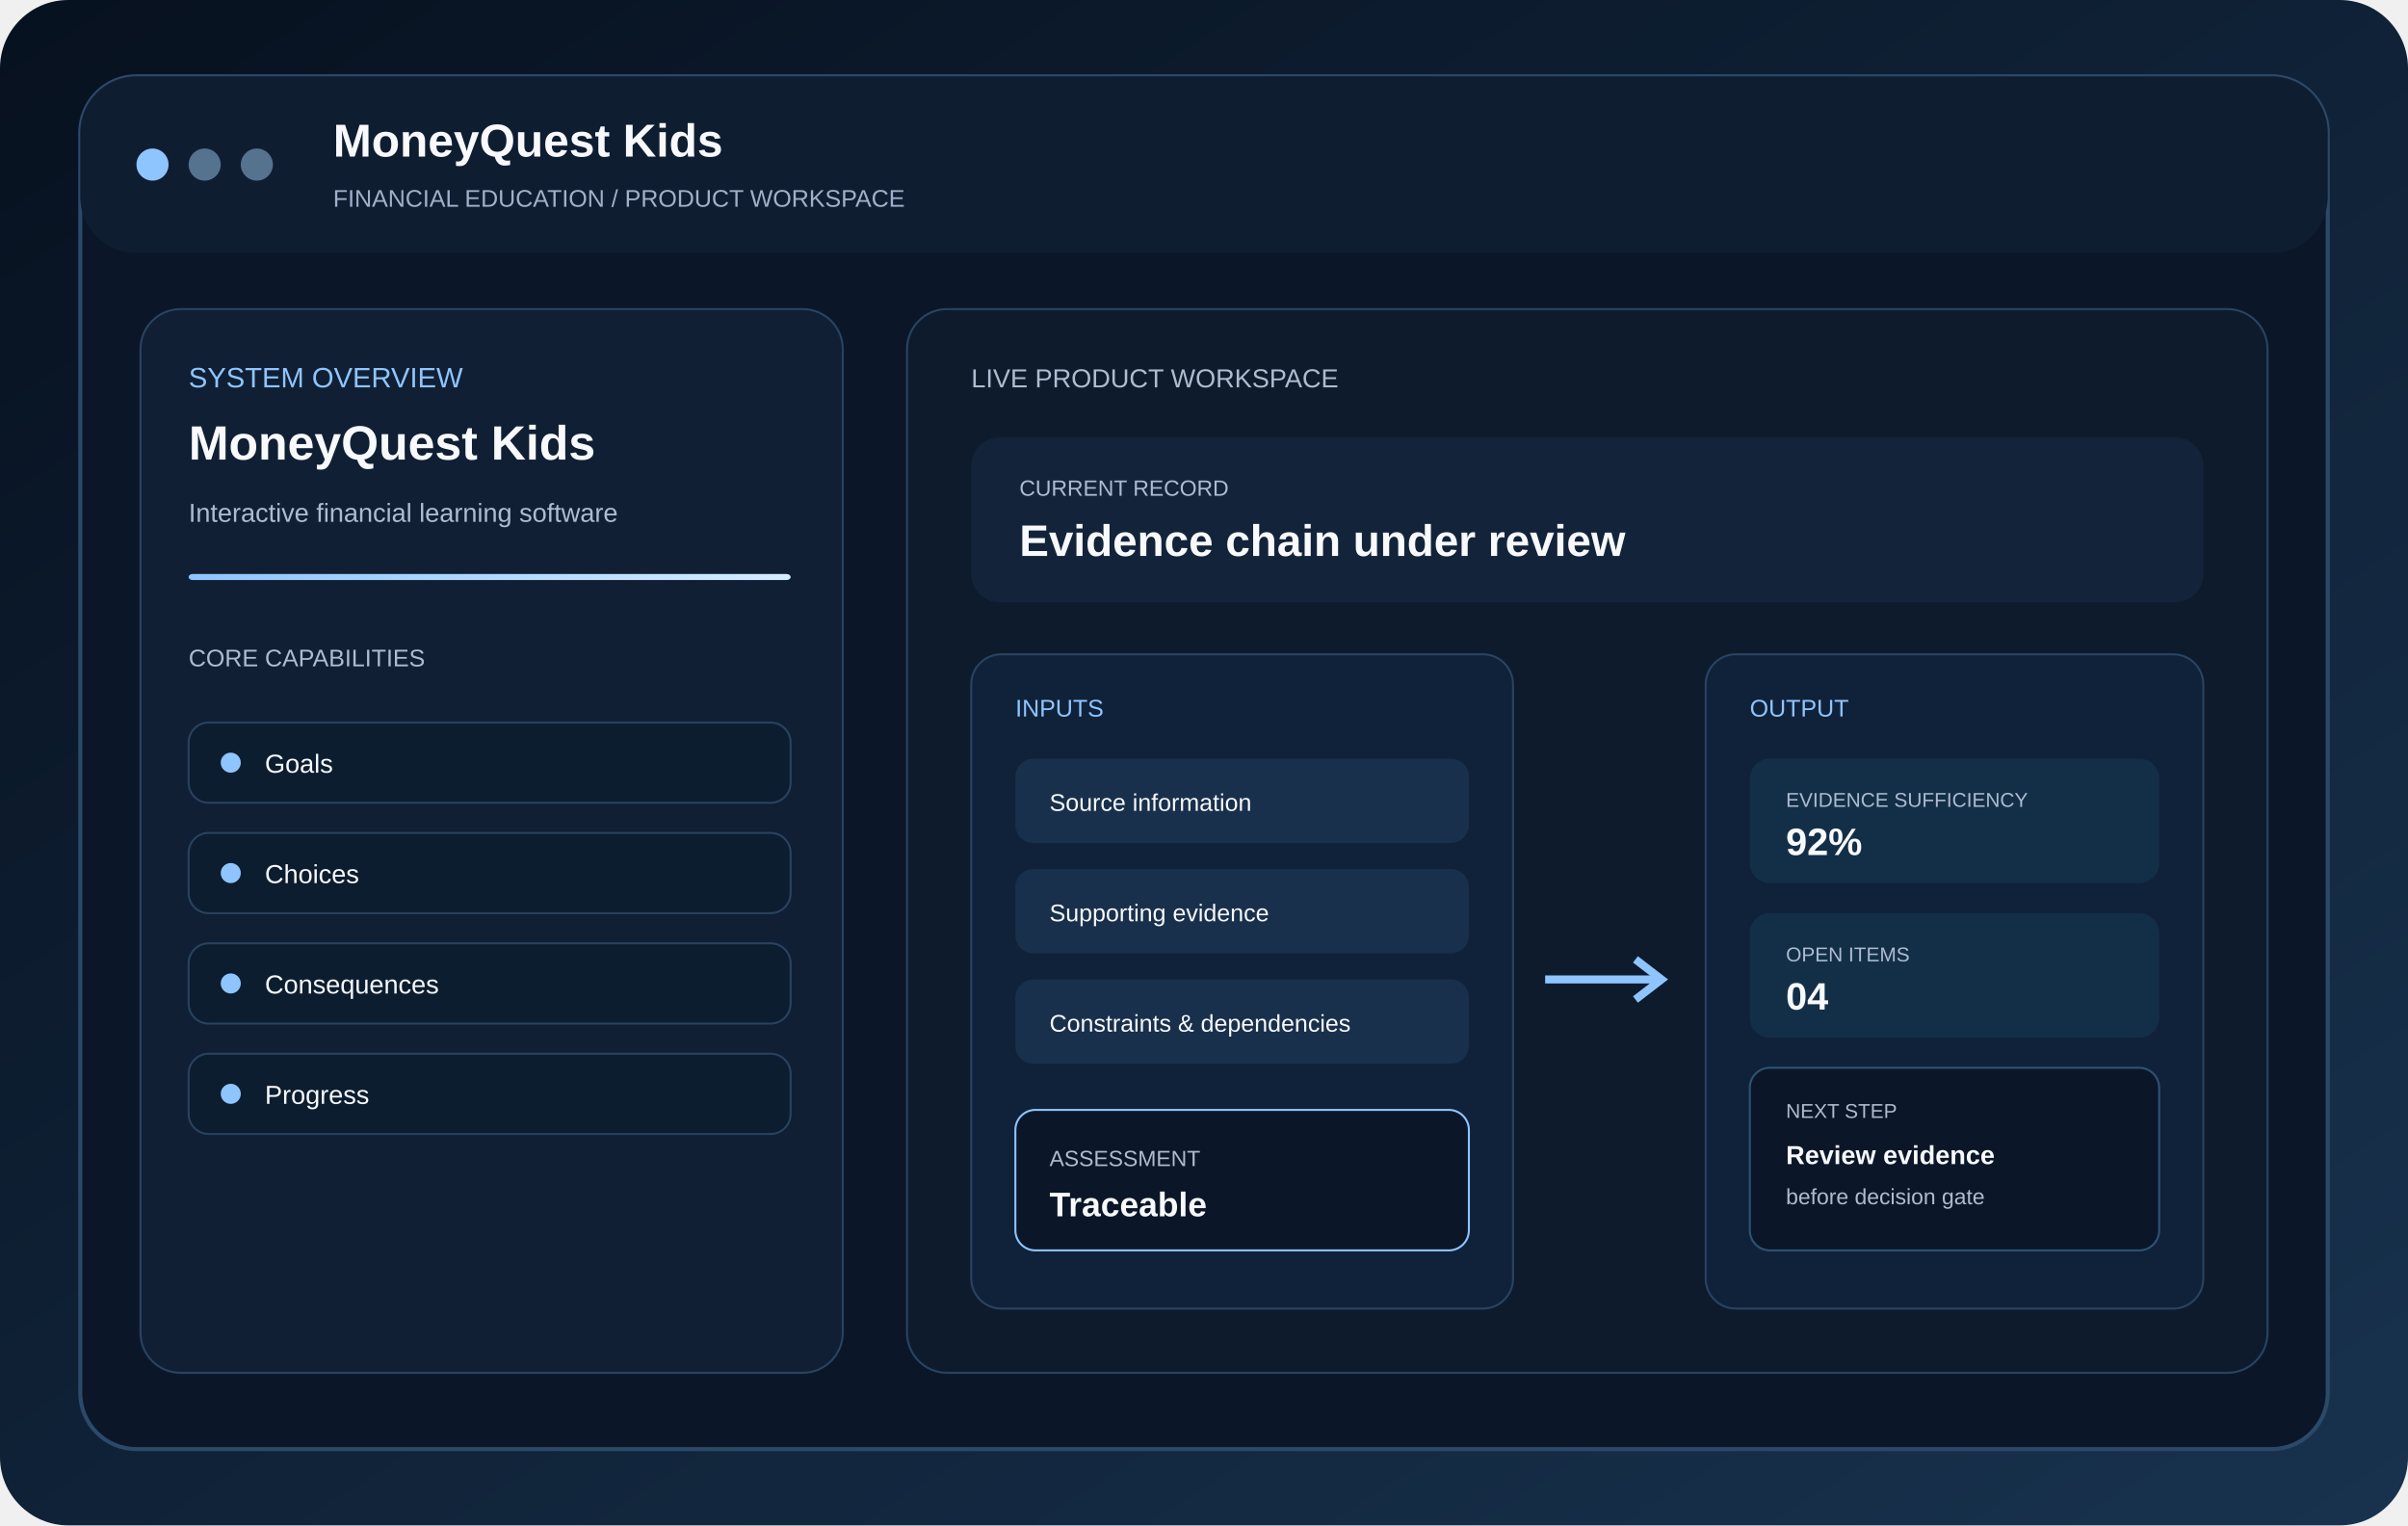
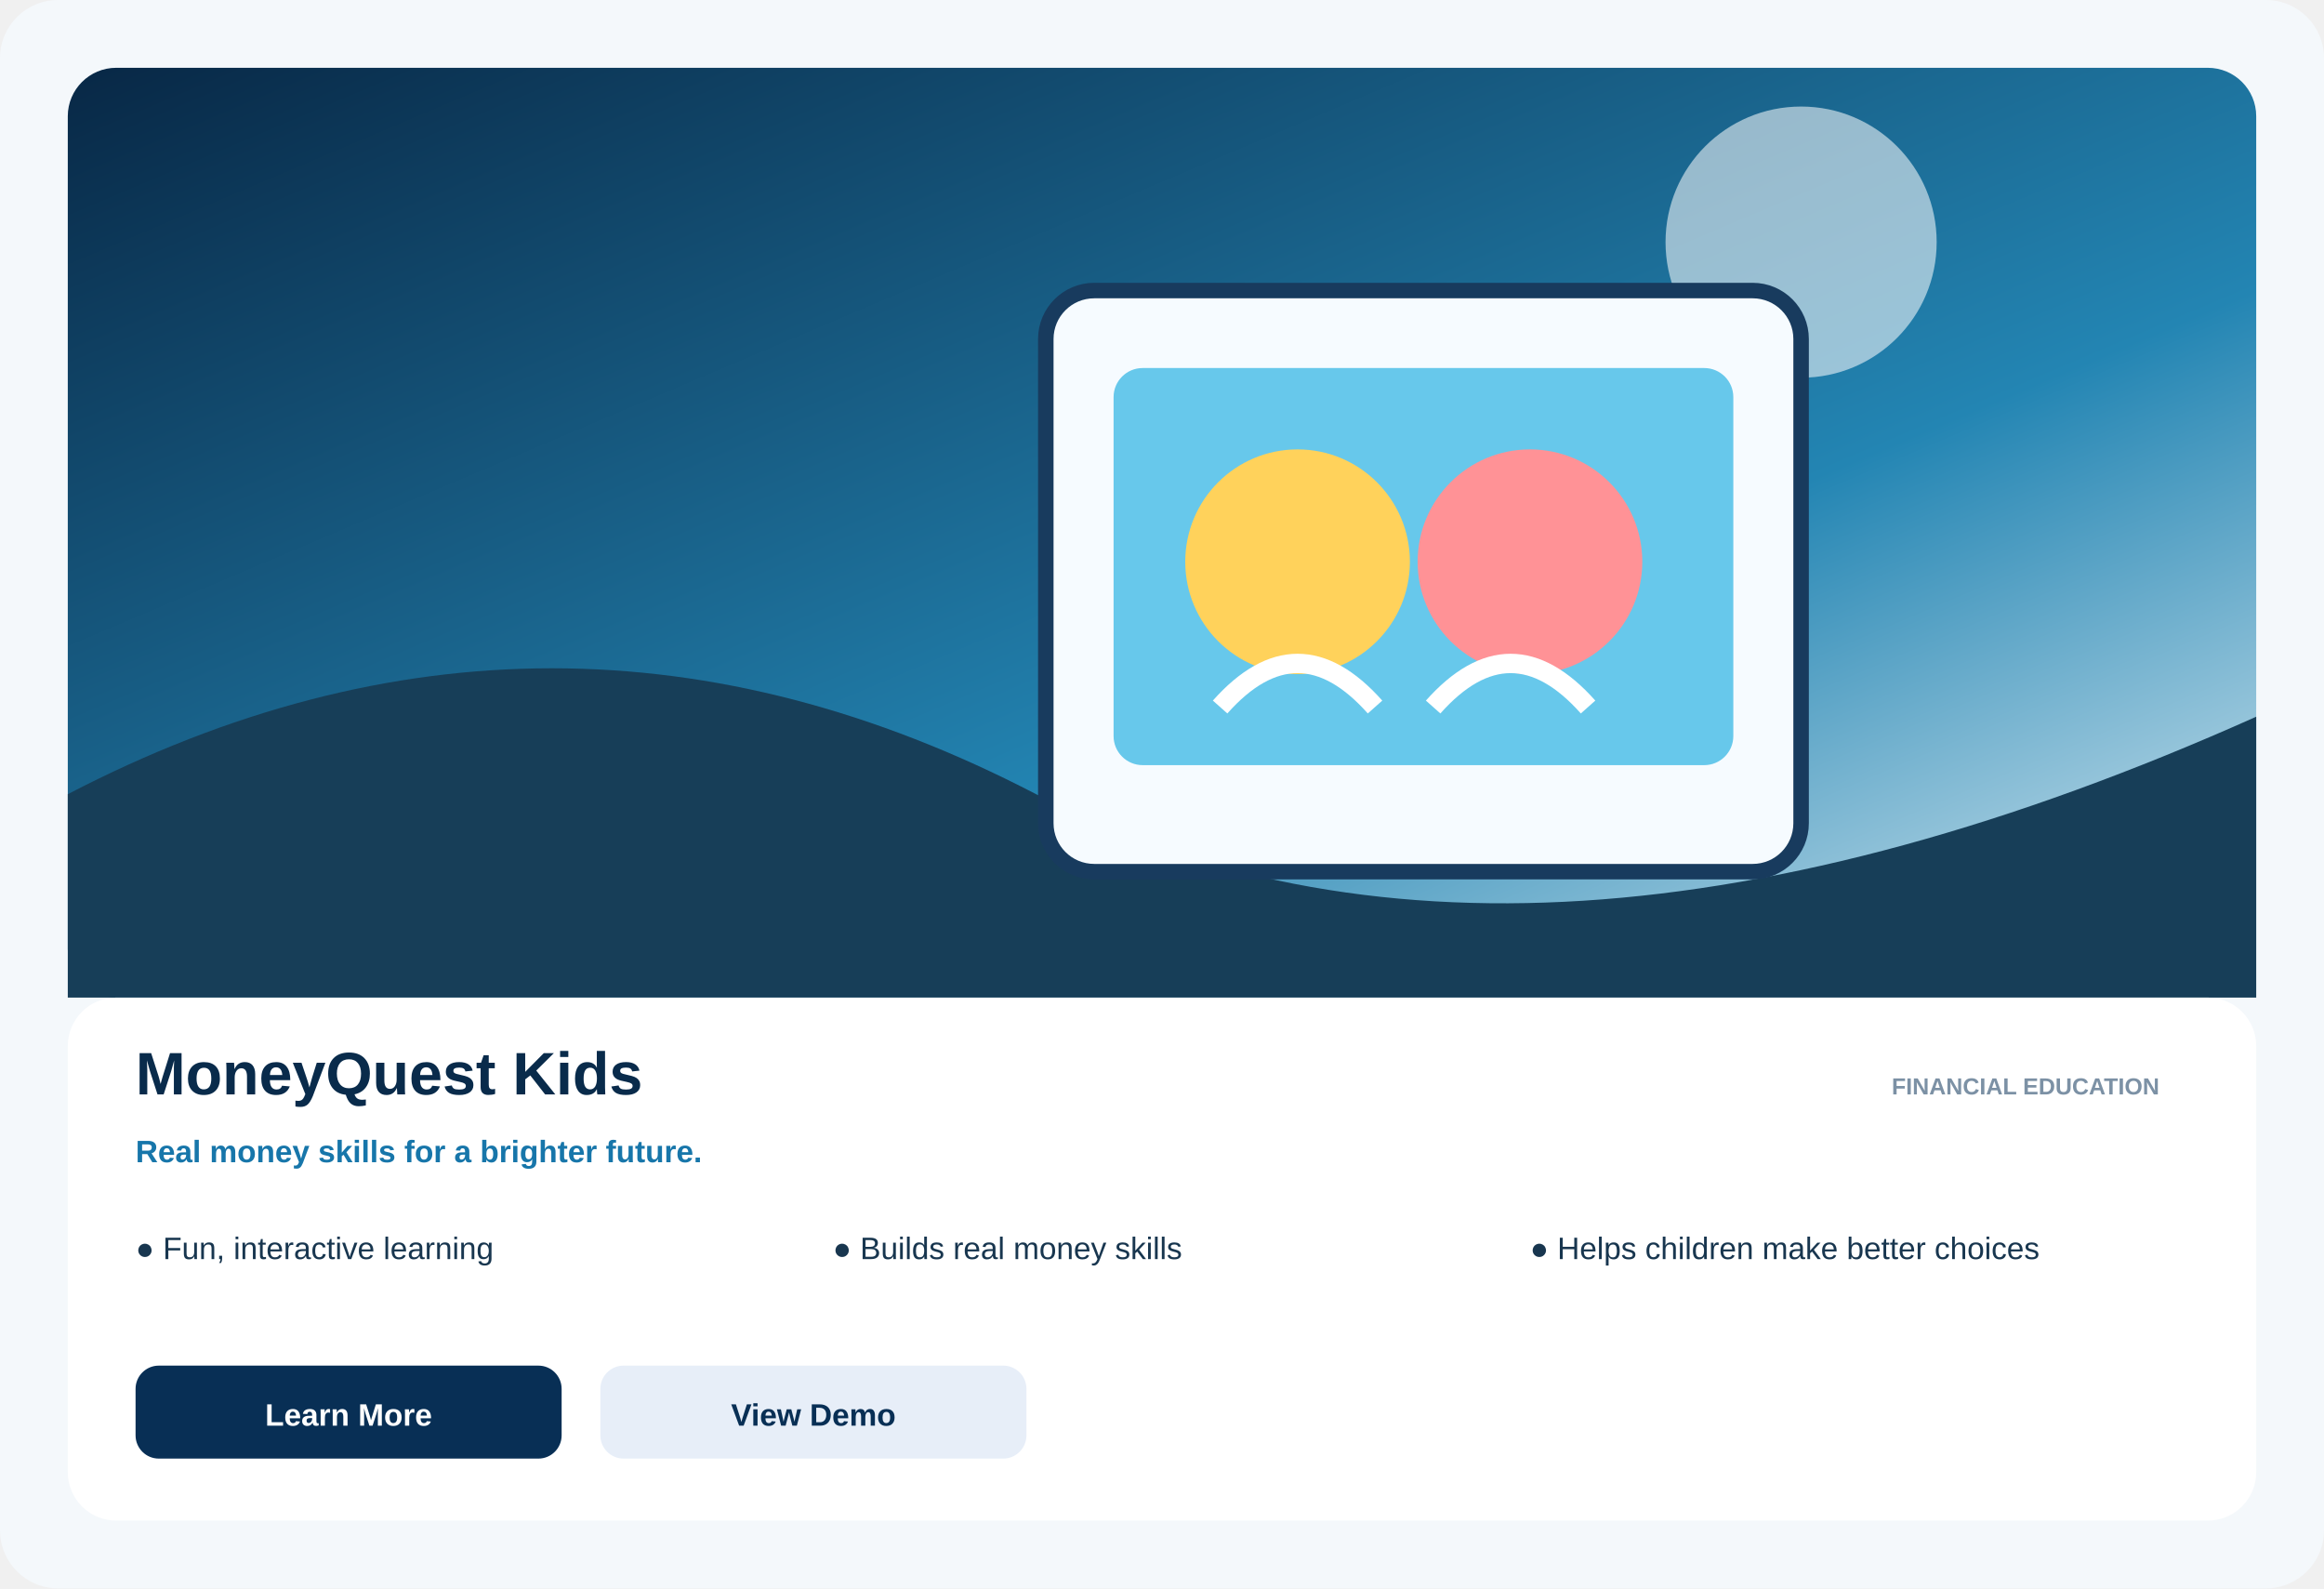
- <svg xmlns="http://www.w3.org/2000/svg" viewBox="0 0 1200 760" role="img" aria-label="MoneyQuest Kids professional product visual">
+ <svg xmlns="http://www.w3.org/2000/svg" viewBox="0 0 1200 820">
  <defs>
-     <linearGradient id="b" x1="0" y1="0" x2="1" y2="1">
-       <stop stop-color="#07111f" />
-       <stop offset="1" stop-color="#18324e" />
-     </linearGradient>
-     <linearGradient id="a">
-       <stop stop-color="#8ec5ff" />
-       <stop offset="1" stop-color="#d4edff" />
+     <linearGradient id="b" y2="1">
+       <stop stop-color="#082846" />
+       <stop offset=".62" stop-color="#2385b3" />
+       <stop offset="1" stop-color="#dcecf3" />
    </linearGradient>
  </defs>
-   <rect width="1200" height="760" rx="34" fill="url(#b)" />
-   <rect x="40" y="38" width="1120" height="684" rx="28" fill="#0b1728" stroke="#2c4969" stroke-width="2" />
-   <rect x="40" y="38" width="1120" height="88" rx="28" fill="#0f1d31" />
-   <circle cx="76" cy="82" r="8" fill="#8ec5ff" />
-   <circle cx="102" cy="82" r="8" fill="#55728f" />
-   <circle cx="128" cy="82" r="8" fill="#55728f" />
-   <text x="166" y="78" font-family="Arial,sans-serif" font-size="23" font-weight="700" fill="#f7f9fc">MoneyQuest Kids</text>
-   <text x="166" y="103" font-family="Arial,sans-serif" font-size="12" fill="#9fb1c8">FINANCIAL EDUCATION  /  PRODUCT WORKSPACE</text>
-   <rect x="70" y="154" width="350" height="530" rx="20" fill="#101f33" stroke="#294361" />
-   <text x="94" y="193" font-family="Arial,sans-serif" font-size="14" fill="#8ec5ff">SYSTEM OVERVIEW</text>
-   <text x="94" y="229" font-family="Arial,sans-serif" font-size="24" font-weight="700" fill="#f7f9fc">MoneyQuest Kids</text>
-   <text x="94" y="260" font-family="Arial,sans-serif" font-size="13" fill="#aebbd0">Interactive financial learning software</text>
-   <rect x="94" y="286" width="300" height="3" rx="2" fill="url(#a)" />
-   <text x="94" y="332" font-family="Arial,sans-serif" font-size="12" fill="#aebbd0">CORE CAPABILITIES</text>
-   <g transform="translate(94 360)">
-     <rect width="300" height="40" rx="10" fill="#0d1d30" stroke="#28425f" />
-     <circle cx="21" cy="20" r="5" fill="#8ec5ff" />
-     <text x="38" y="25" font-family="Arial,sans-serif" font-size="13" fill="#f7f9fc">Goals</text>
-   </g>
-   <g transform="translate(94 415)">
-     <rect width="300" height="40" rx="10" fill="#0d1d30" stroke="#28425f" />
-     <circle cx="21" cy="20" r="5" fill="#8ec5ff" />
-     <text x="38" y="25" font-family="Arial,sans-serif" font-size="13" fill="#f7f9fc">Choices</text>
-   </g>
-   <g transform="translate(94 470)">
-     <rect width="300" height="40" rx="10" fill="#0d1d30" stroke="#28425f" />
-     <circle cx="21" cy="20" r="5" fill="#8ec5ff" />
-     <text x="38" y="25" font-family="Arial,sans-serif" font-size="13" fill="#f7f9fc">Consequences</text>
-   </g>
-   <g transform="translate(94 525)">
-     <rect width="300" height="40" rx="10" fill="#0d1d30" stroke="#28425f" />
-     <circle cx="21" cy="20" r="5" fill="#8ec5ff" />
-     <text x="38" y="25" font-family="Arial,sans-serif" font-size="13" fill="#f7f9fc">Progress</text>
-   </g>
-   <rect x="452" y="154" width="678" height="530" rx="20" fill="#0d1b2d" stroke="#294361" />
-   <text x="484" y="193" font-family="Arial,sans-serif" font-size="13" fill="#aebbd0">LIVE PRODUCT WORKSPACE</text>
-   <rect x="484" y="218" width="614" height="82" rx="14" fill="#13243a" />
-   <text x="508" y="247" font-family="Arial,sans-serif" font-size="11" fill="#aebbd0">CURRENT RECORD</text>
-   <text x="508" y="277" font-family="Arial,sans-serif" font-size="22" font-weight="700" fill="#f7f9fc">Evidence chain under review</text>
-   <rect x="484" y="326" width="270" height="326" rx="15" fill="#102239" stroke="#294361" />
-   <text x="506" y="357" font-family="Arial,sans-serif" font-size="12" fill="#8ec5ff">INPUTS</text>
-   <rect x="506" y="378" width="226" height="42" rx="9" fill="#18304b" />
-   <text x="523" y="404" font-family="Arial,sans-serif" font-size="12" fill="#f7f9fc">Source information</text>
-   <rect x="506" y="433" width="226" height="42" rx="9" fill="#18304b" />
-   <text x="523" y="459" font-family="Arial,sans-serif" font-size="12" fill="#f7f9fc">Supporting evidence</text>
-   <rect x="506" y="488" width="226" height="42" rx="9" fill="#18304b" />
-   <text x="523" y="514" font-family="Arial,sans-serif" font-size="12" fill="#f7f9fc">Constraints &amp; dependencies</text>
-   <rect x="506" y="553" width="226" height="70" rx="10" fill="#0b1728" stroke="#8ec5ff" />
-   <text x="523" y="581" font-family="Arial,sans-serif" font-size="11" fill="#aebbd0">ASSESSMENT</text>
-   <text x="523" y="606" font-family="Arial,sans-serif" font-size="17" font-weight="700" fill="#f7f9fc">Traceable</text>
-   <path d="M770 488h55" stroke="#8ec5ff" stroke-width="4" />
-   <path d="M815 478l13 10-13 10" fill="none" stroke="#8ec5ff" stroke-width="4" />
-   <rect x="850" y="326" width="248" height="326" rx="15" fill="#102239" stroke="#294361" />
-   <text x="872" y="357" font-family="Arial,sans-serif" font-size="12" fill="#8ec5ff">OUTPUT</text>
-   <rect x="872" y="378" width="204" height="62" rx="10" fill="#132f48" />
-   <text x="890" y="402" font-family="Arial,sans-serif" font-size="10" fill="#aebbd0">EVIDENCE SUFFICIENCY</text>
-   <text x="890" y="426" font-family="Arial,sans-serif" font-size="19" font-weight="700" fill="#f7f9fc">92%</text>
-   <rect x="872" y="455" width="204" height="62" rx="10" fill="#132f48" />
-   <text x="890" y="479" font-family="Arial,sans-serif" font-size="10" fill="#aebbd0">OPEN ITEMS</text>
-   <text x="890" y="503" font-family="Arial,sans-serif" font-size="19" font-weight="700" fill="#f7f9fc">04</text>
-   <rect x="872" y="532" width="204" height="91" rx="10" fill="#0b1728" stroke="#2e5275" />
-   <text x="890" y="557" font-family="Arial,sans-serif" font-size="10" fill="#aebbd0">NEXT STEP</text>
-   <text x="890" y="580" font-family="Arial,sans-serif" font-size="13" font-weight="700" fill="#f7f9fc">Review evidence</text>
-   <text x="890" y="600" font-family="Arial,sans-serif" font-size="11" fill="#aebbd0">before decision gate</text>
+   <rect width="1200" height="820" rx="30" fill="#f4f8fb" />
+   <rect x="35" y="35" width="1130" height="480" rx="25" fill="url(#b)" />
+   <circle cx="930" cy="125" r="70" fill="#fff" opacity=".55" />
+   <path d="M35 410q250-130 500 0t630-40v145H35Z" fill="#173e58" />
+   <rect x="540" y="150" width="390" height="300" rx="25" fill="#f6fbff" stroke="#183b5e" stroke-width="8" />
+   <rect x="575" y="190" width="320" height="205" rx="15" fill="#67c8eb" />
+   <circle cx="670" cy="290" r="58" fill="#ffd25b" />
+   <circle cx="790" cy="290" r="58" fill="#ff9296" />
+   <path d="M630 365q40-45 80 0m30 0q40-45 80 0" stroke="#fff" stroke-width="10" fill="none" />
+   <rect x="35" y="515" width="1130" height="270" rx="25" fill="#fff" />
+   <text x="70" y="565" font-family="Arial" font-size="31" font-weight="700" fill="#092b4b">MoneyQuest Kids</text>
+   <text x="70" y="600" font-family="Arial" font-size="16" font-weight="700" fill="#1776aa">Real money skills for a brighter future.</text>
+   <text x="70" y="650" font-family="Arial" font-size="16" fill="#18364f">●  Fun, interactive learning</text>
+   <text x="430" y="650" font-family="Arial" font-size="16" fill="#18364f">●  Builds real money skills</text>
+   <text x="790" y="650" font-family="Arial" font-size="16" fill="#18364f">●  Helps children make better choices</text>
+   <rect x="70" y="705" width="220" height="48" rx="12" fill="#082f55" />
+   <text x="180" y="736" text-anchor="middle" font-family="Arial" font-size="16" font-weight="700" fill="#fff">Learn More</text>
+   <rect x="310" y="705" width="220" height="48" rx="12" fill="#e7eef8" />
+   <text x="420" y="736" text-anchor="middle" font-family="Arial" font-size="16" font-weight="700" fill="#082f55">View Demo</text>
+   <text x="1115" y="565" text-anchor="end" font-family="Arial" font-size="12" font-weight="700" fill="#7c91a5">FINANCIAL EDUCATION</text>
</svg>
